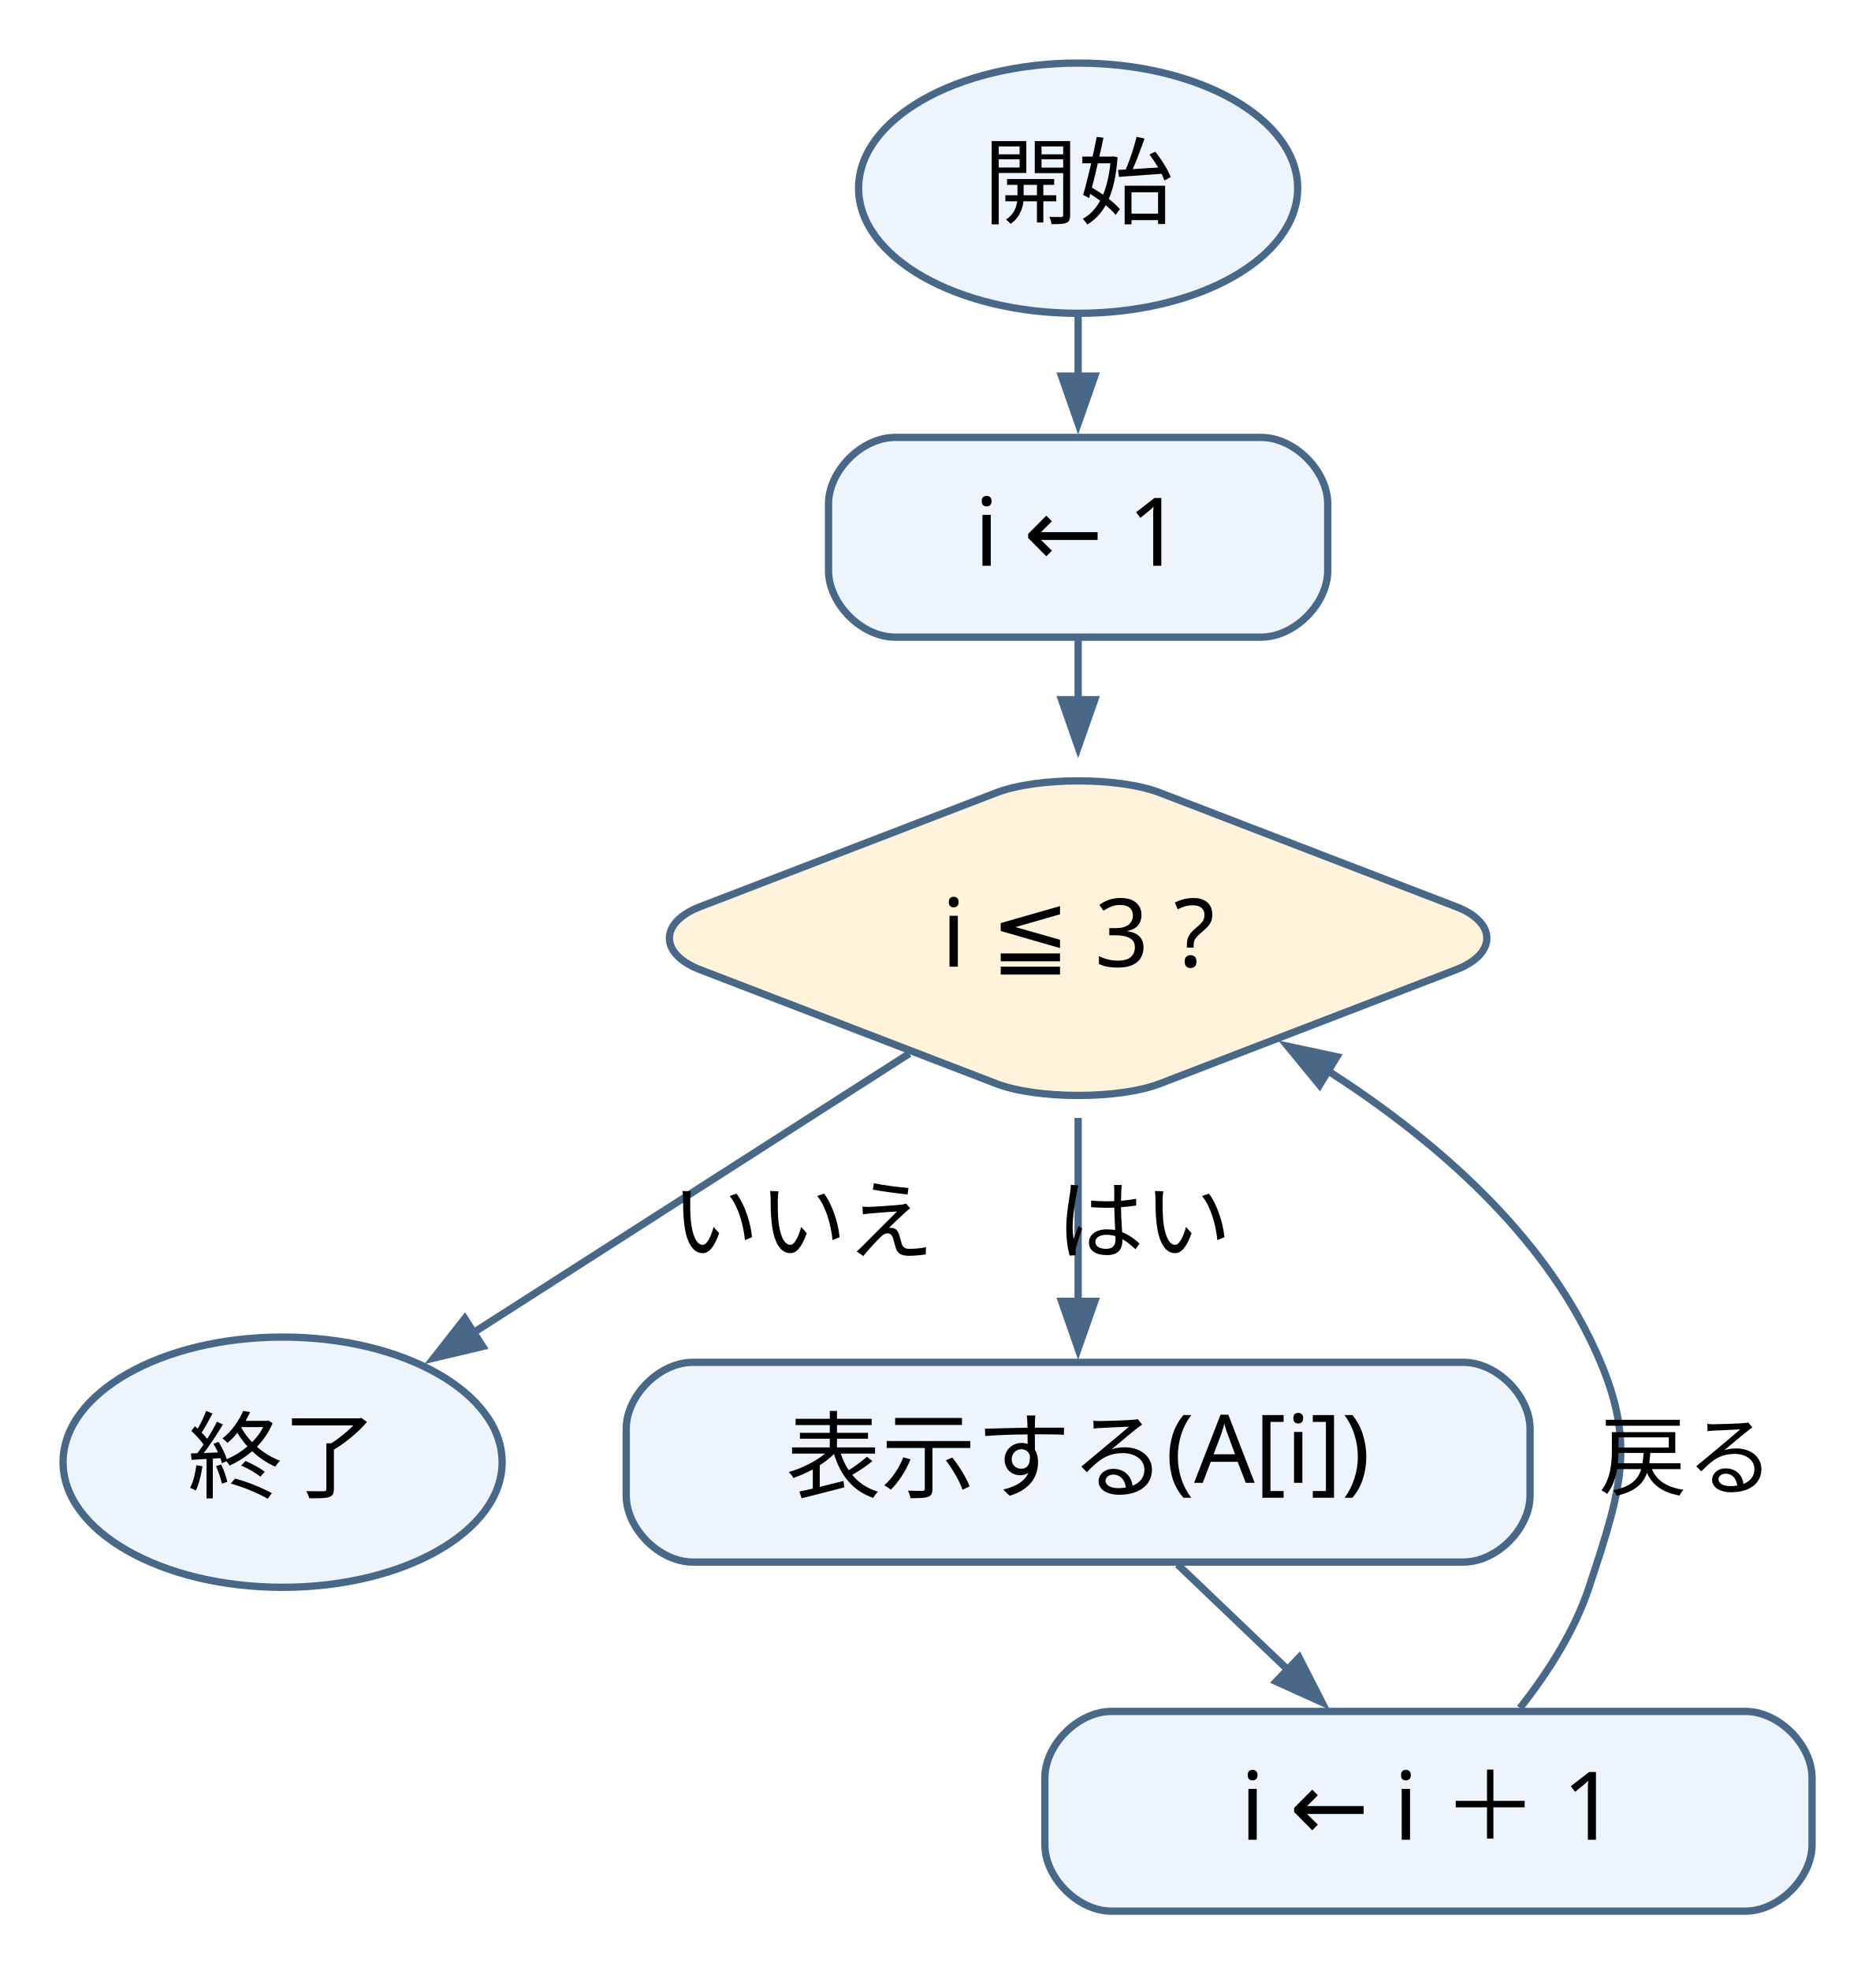
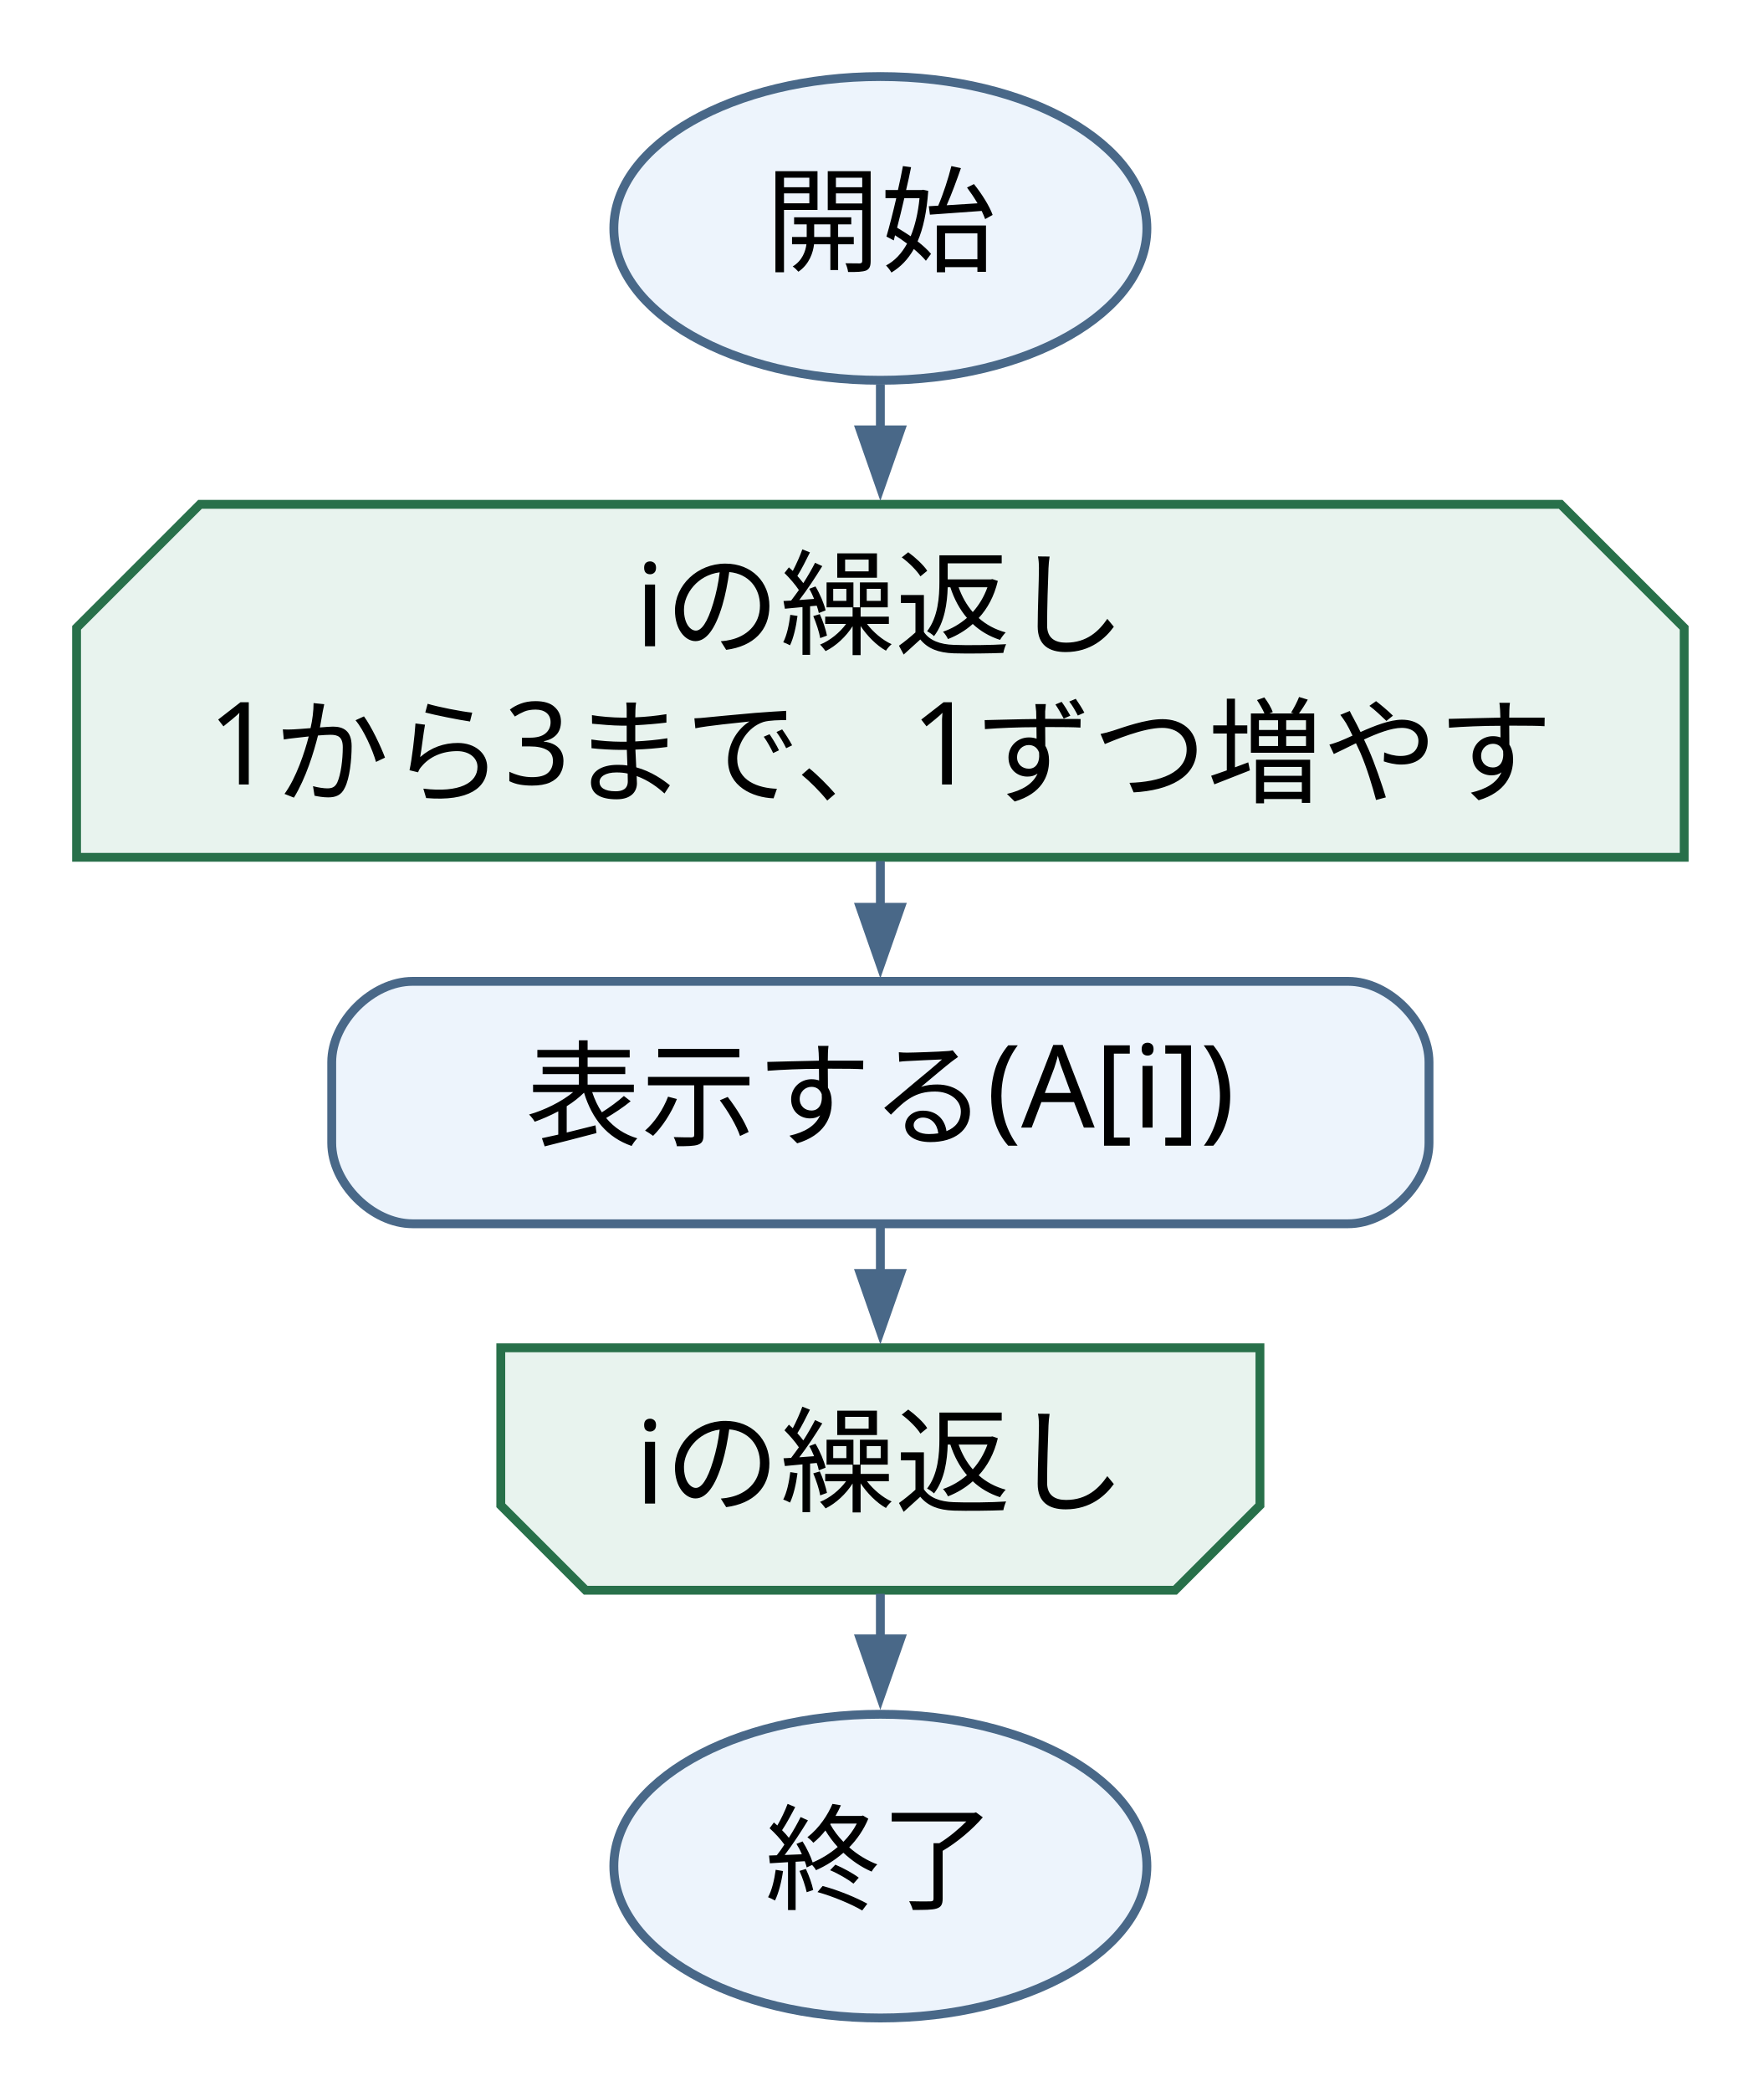
- <svg xmlns="http://www.w3.org/2000/svg" width="257pt" height="270pt" viewBox="0.00 0.00 257.00 270.00">
-   <g id="graph0" class="graph" transform="scale(1 1) rotate(0) translate(8.64 261.8)">
+ <svg xmlns="http://www.w3.org/2000/svg" width="199pt" height="236pt" viewBox="0.00 0.00 199.00 236.00">
+   <g id="graph0" class="graph" transform="scale(1 1) rotate(0) translate(8.64 227.76)">
    <g id="node1" class="node">
-       <ellipse fill="#edf4fc" stroke="#496888" cx="30.08" cy="-61.5" rx="30.08" ry="17.14" />
-       <text xml:space="preserve" text-anchor="middle" x="30.08" y="-57.6" font-family="Meiryo" font-size="13.00">終了</text>
+       <ellipse fill="#edf4fc" stroke="#496888" cx="90.72" cy="-17.14" rx="30.08" ry="17.14" />
+       <text xml:space="preserve" text-anchor="middle" x="90.72" y="-13.24" font-family="Meiryo" font-size="13.00">終了</text>
    </g>
-     <g id="node2" class="node">
-       <path fill="#fff3db" stroke="#496888" d="M127.88,-153.21C127.88,-153.21 87.28,-137.59 87.28,-137.59 81.68,-135.44 81.68,-131.13 87.28,-128.97 87.28,-128.97 127.88,-113.35 127.88,-113.35 133.48,-111.2 144.68,-111.2 150.28,-113.35 150.28,-113.35 190.88,-128.97 190.88,-128.97 196.48,-131.13 196.48,-135.44 190.88,-137.59 190.88,-137.59 150.28,-153.21 150.28,-153.21 144.68,-155.37 133.48,-155.37 127.88,-153.21" />
-       <text xml:space="preserve" text-anchor="middle" x="139.08" y="-129.38" font-family="Meiryo" font-size="13.00">i ≦ 3 ?</text>
+     <g id="node2" class="node loopend">
+       <polygon fill="#e8f3ee" stroke="#28704a" points="47.88,-75.64 133.56,-75.64 133.56,-57.86 123.98,-48.28 57.46,-48.28 47.88,-57.86" />
+       <text xml:space="preserve" text-anchor="middle" x="90.72" y="-58.06" font-family="Meiryo" font-size="13.00">iの繰返し</text>
+     </g>
+     <g id="edge1" class="edge">
+       <path fill="none" stroke="#496888" d="M90.72,-47.88C90.72,-46.2 90.72,-44.44 90.72,-42.65" />
+       <polygon fill="#496888" stroke="#496888" points="93,-42.79 90.72,-36.29 88.45,-42.79 93,-42.79" />
+     </g>
+     <g id="node3" class="node">
+       <path fill="#edf4fc" stroke="#496888" d="M143.52,-117C143.52,-117 37.92,-117 37.92,-117 33.36,-117 28.8,-112.44 28.8,-107.88 28.8,-107.88 28.8,-98.76 28.8,-98.76 28.8,-94.2 33.36,-89.64 37.92,-89.64 37.92,-89.64 143.52,-89.64 143.52,-89.64 148.08,-89.64 152.64,-94.2 152.64,-98.76 152.64,-98.76 152.64,-107.88 152.64,-107.88 152.64,-112.44 148.08,-117 143.52,-117" />
+       <text xml:space="preserve" text-anchor="middle" x="90.72" y="-99.42" font-family="Meiryo" font-size="13.00">表示する(A[i])</text>
+     </g>
+     <g id="edge2" class="edge">
+       <path fill="none" stroke="#496888" d="M90.72,-89.43C90.72,-87.68 90.72,-85.85 90.72,-84.01" />
+       <polygon fill="#496888" stroke="#496888" points="93,-84.03 90.72,-77.53 88.45,-84.03 93,-84.03" />
+     </g>
+     <g id="node4" class="node loopstart">
+       <polygon fill="#e8f3ee" stroke="#28704a" points="0.00,-131.00 0.00,-156.90 13.94,-170.84 167.50,-170.84 181.44,-156.90 181.44,-131.00" />
+       <text xml:space="preserve" text-anchor="middle" x="90.72" y="-154.82" font-family="Meiryo" font-size="13.00">iの繰返し</text>
+       <text xml:space="preserve" text-anchor="middle" x="90.72" y="-139.22" font-family="Meiryo" font-size="13.00">1から3まで、1ずつ増やす</text>
+     </g>
+     <g id="edge3" class="edge">
+       <path fill="none" stroke="#496888" d="M90.72,-130.58C90.72,-128.77 90.72,-126.92 90.72,-125.1" />
+       <polygon fill="#496888" stroke="#496888" points="93,-125.36 90.72,-118.86 88.45,-125.36 93,-125.36" />
+     </g>
+     <g id="node5" class="node">
+       <ellipse fill="#edf4fc" stroke="#496888" cx="90.72" cy="-201.98" rx="30.08" ry="17.14" />
+       <text xml:space="preserve" text-anchor="middle" x="90.72" y="-198.08" font-family="Meiryo" font-size="13.00">開始</text>
    </g>
    <g id="edge4" class="edge">
-       <path fill="none" stroke="#496888" d="M115.96,-117.48C98.38,-106.22 74.17,-90.73 55.94,-79.06" />
-       <polygon fill="#496888" stroke="#496888" points="57.5,-77.35 50.79,-75.76 55.04,-81.18 57.5,-77.35" />
-       <text xml:space="preserve" text-anchor="middle" x="101.35" y="-90.24" font-family="Meiryo" font-size="12.00">いいえ</text>
-     </g>
-     <g id="node4" class="node">
-       <path fill="#edf4fc" stroke="#496888" d="M191.88,-75.18C191.88,-75.18 86.28,-75.18 86.28,-75.18 81.72,-75.18 77.16,-70.62 77.16,-66.06 77.16,-66.06 77.16,-56.94 77.16,-56.94 77.16,-52.38 81.72,-47.82 86.28,-47.82 86.28,-47.82 191.88,-47.82 191.88,-47.82 196.44,-47.82 201,-52.38 201,-56.94 201,-56.94 201,-66.06 201,-66.06 201,-70.62 196.44,-75.18 191.88,-75.18" />
-       <text xml:space="preserve" text-anchor="middle" x="139.08" y="-57.6" font-family="Meiryo" font-size="13.00">表示する(A[i])</text>
-     </g>
-     <g id="edge3" class="edge">
-       <path fill="none" stroke="#496888" d="M139.08,-108.66C139.08,-100.44 139.08,-91.29 139.08,-83.32" />
-       <polygon fill="#496888" stroke="#496888" points="141.36,-83.54 139.08,-77.04 136.81,-83.54 141.36,-83.54" />
-       <text xml:space="preserve" text-anchor="middle" x="148.08" y="-90.24" font-family="Meiryo" font-size="12.00">はい</text>
-     </g>
-     <g id="node3" class="node">
-       <path fill="#edf4fc" stroke="#496888" d="M230.52,-27.36C230.52,-27.36 143.64,-27.36 143.64,-27.36 139.08,-27.36 134.52,-22.8 134.52,-18.24 134.52,-18.24 134.52,-9.12 134.52,-9.12 134.52,-4.56 139.08,0 143.64,0 143.64,0 230.52,0 230.52,0 235.08,0 239.64,-4.56 239.64,-9.12 239.64,-9.12 239.64,-18.24 239.64,-18.24 239.64,-22.8 235.08,-27.36 230.52,-27.36" />
-       <text xml:space="preserve" text-anchor="middle" x="187.08" y="-9.78" font-family="Meiryo" font-size="13.00">i ← i ＋ 1</text>
-     </g>
-     <g id="edge1" class="edge">
-       <path fill="none" stroke="#496888" d="M199.62,-27.82C203.42,-32.64 207.11,-38.39 209.08,-44.36 213.86,-58.83 215.82,-64.98 209.08,-78.64 201.45,-94.1 187,-106.33 173.19,-115.19" />
-       <polygon fill="#496888" stroke="#496888" points="172.16,-113.16 167.79,-118.48 174.53,-117.04 172.16,-113.16" />
-       <text xml:space="preserve" text-anchor="middle" x="222.43" y="-57.9" font-family="Meiryo" font-size="12.00">戻る</text>
-     </g>
-     <g id="edge2" class="edge">
-       <path fill="none" stroke="#496888" d="M152.71,-47.49C157.41,-43 162.77,-37.89 167.83,-33.05" />
-       <polygon fill="#496888" stroke="#496888" points="169.36,-34.74 172.49,-28.61 166.22,-31.45 169.36,-34.74" />
-     </g>
-     <g id="node5" class="node">
-       <path fill="#edf4fc" stroke="#496888" d="M164.16,-201.88C164.16,-201.88 114,-201.88 114,-201.88 109.44,-201.88 104.88,-197.32 104.88,-192.76 104.88,-192.76 104.88,-183.64 104.88,-183.64 104.88,-179.08 109.44,-174.52 114,-174.52 114,-174.52 164.16,-174.52 164.16,-174.52 168.72,-174.52 173.28,-179.08 173.28,-183.64 173.28,-183.64 173.28,-192.76 173.28,-192.76 173.28,-197.32 168.72,-201.88 164.16,-201.88" />
-       <text xml:space="preserve" text-anchor="middle" x="139.08" y="-184.3" font-family="Meiryo" font-size="13.00">i ← 1</text>
-     </g>
-     <g id="edge5" class="edge">
-       <path fill="none" stroke="#496888" d="M139.08,-174.12C139.08,-171.52 139.08,-168.68 139.08,-165.76" />
-       <polygon fill="#496888" stroke="#496888" points="141.36,-165.95 139.08,-159.45 136.81,-165.95 141.36,-165.95" />
-     </g>
-     <g id="node6" class="node">
-       <ellipse fill="#edf4fc" stroke="#496888" cx="139.08" cy="-236.02" rx="30.08" ry="17.14" />
-       <text xml:space="preserve" text-anchor="middle" x="139.08" y="-232.12" font-family="Meiryo" font-size="13.00">開始</text>
-     </g>
-     <g id="edge6" class="edge">
-       <path fill="none" stroke="#496888" d="M139.08,-218.48C139.08,-215.81 139.08,-213.02 139.08,-210.27" />
-       <polygon fill="#496888" stroke="#496888" points="141.36,-210.28 139.08,-203.78 136.81,-210.28 141.36,-210.28" />
+       <path fill="none" stroke="#496888" d="M90.72,-184.37C90.72,-182.65 90.72,-180.88 90.72,-179.09" />
+       <polygon fill="#496888" stroke="#496888" points="93,-179.24 90.72,-172.74 88.45,-179.24 93,-179.24" />
    </g>
  </g>
</svg>
